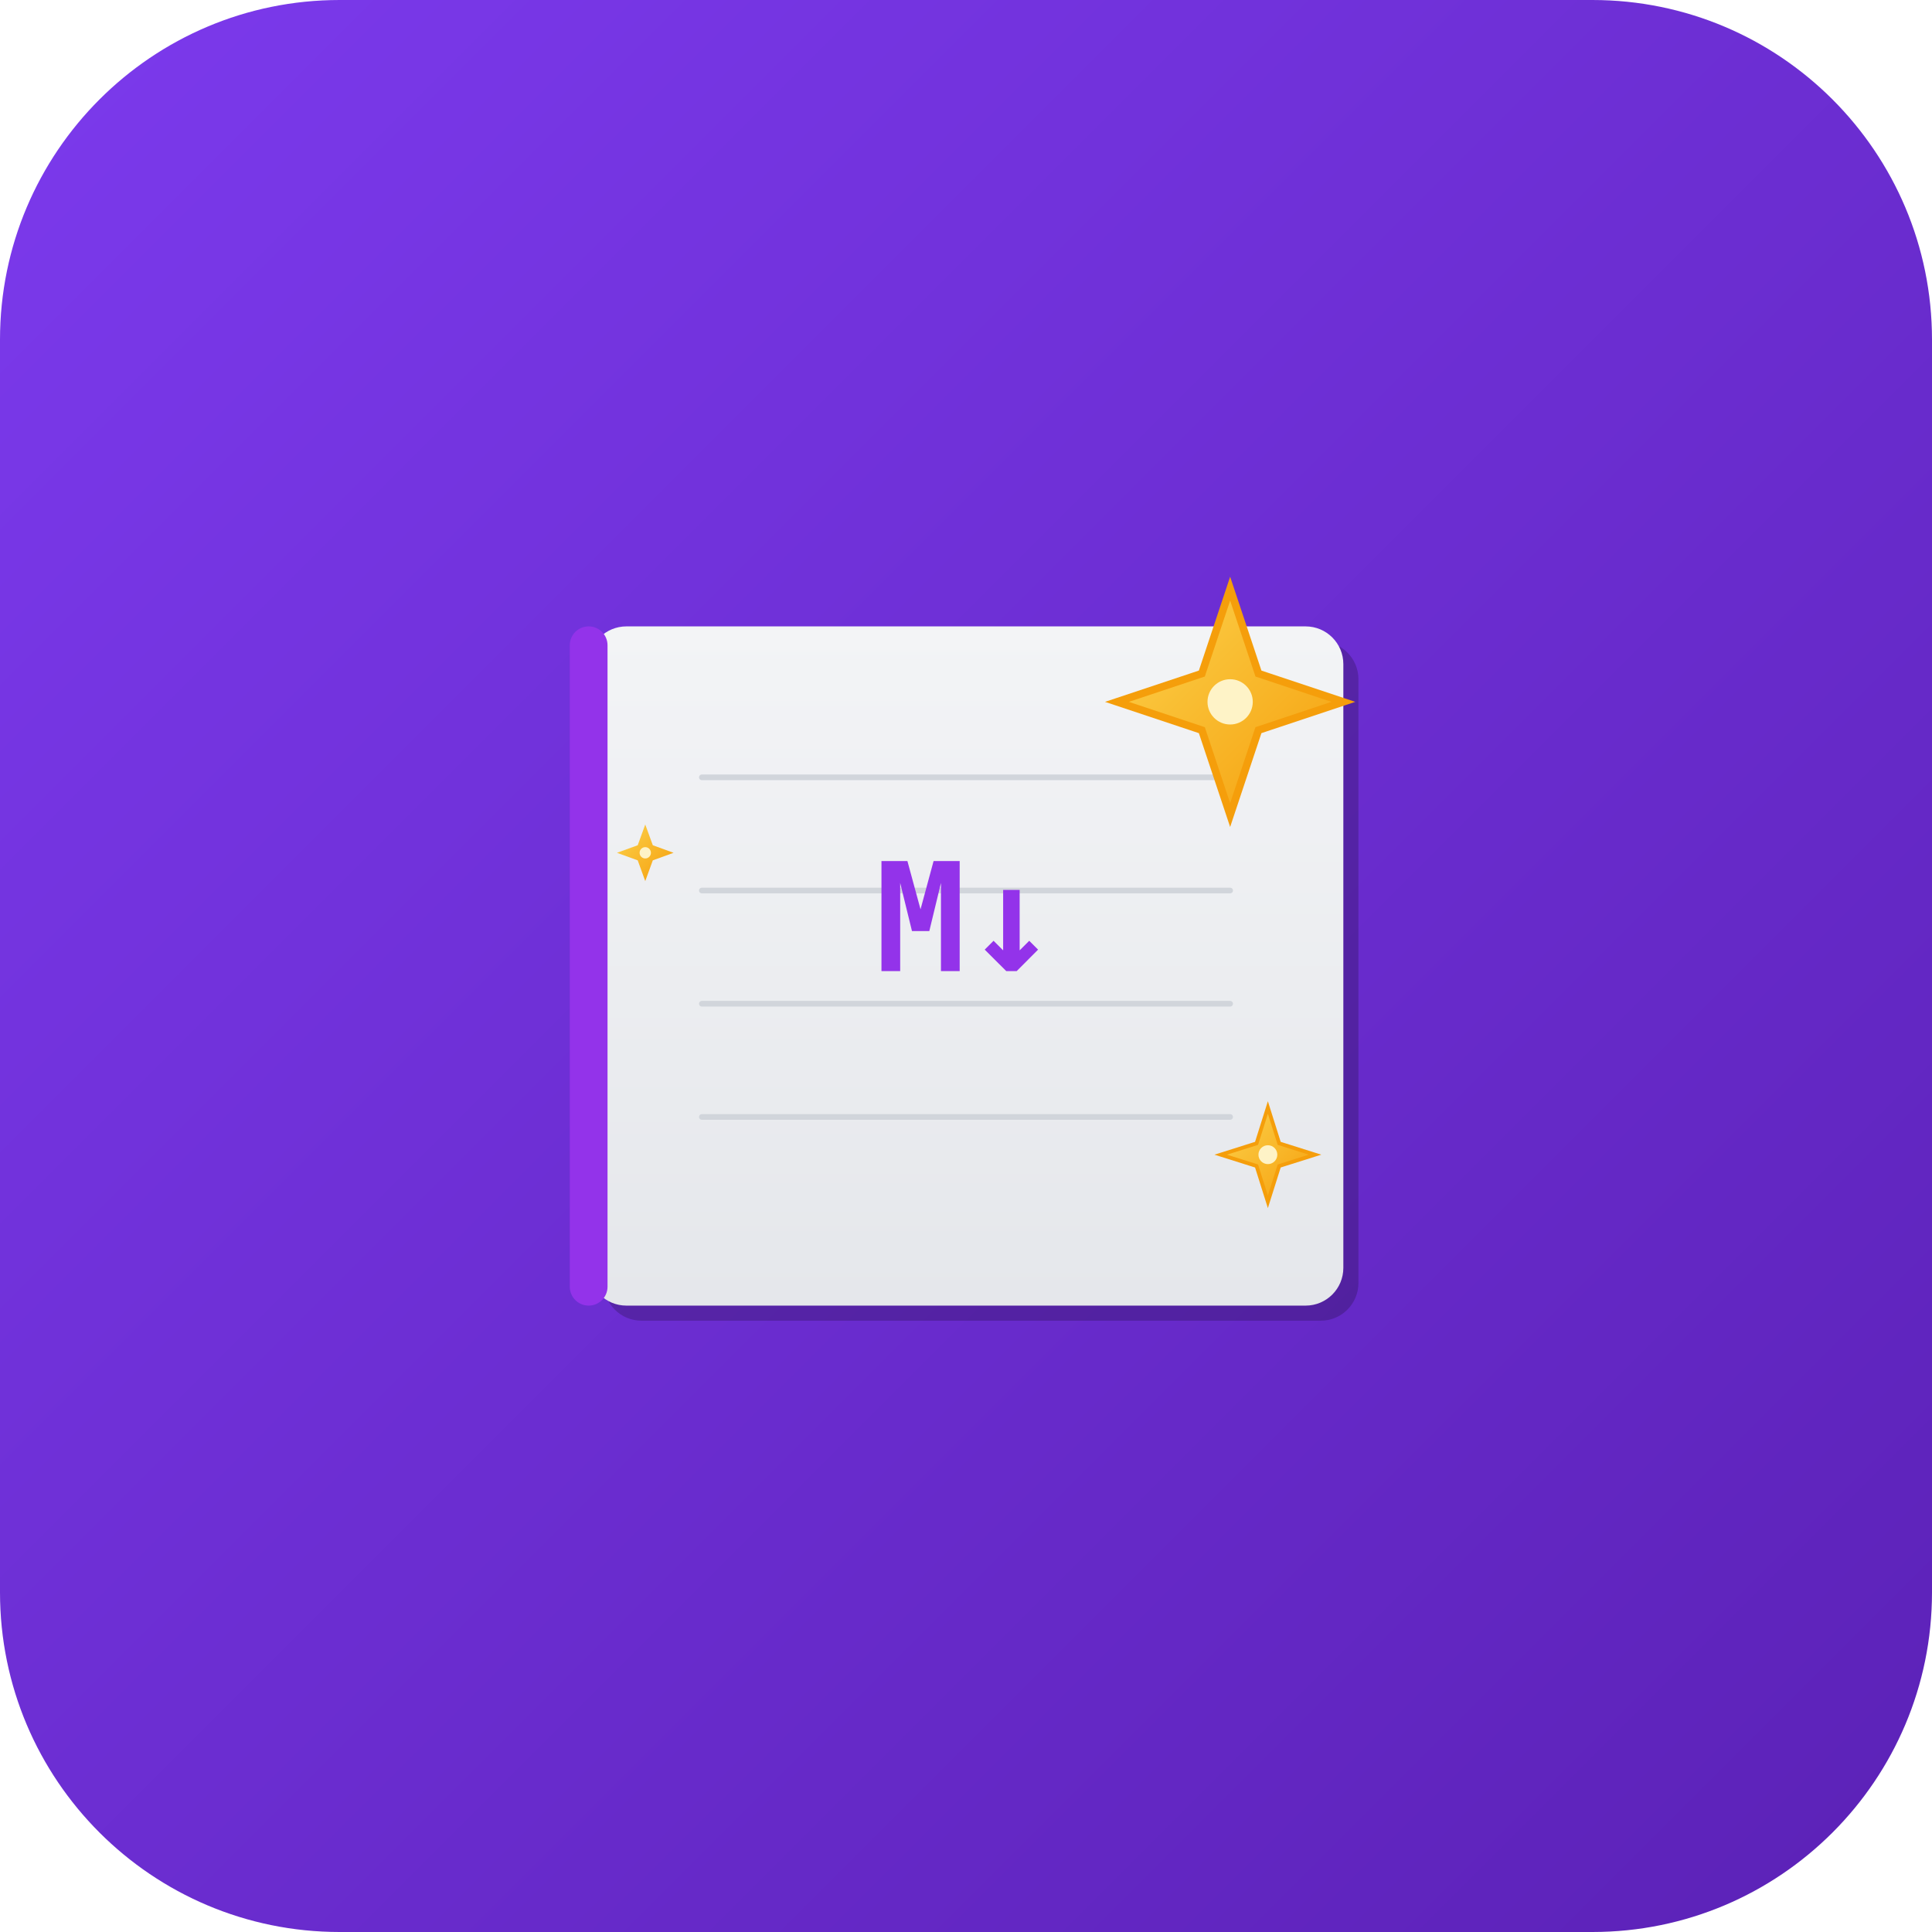
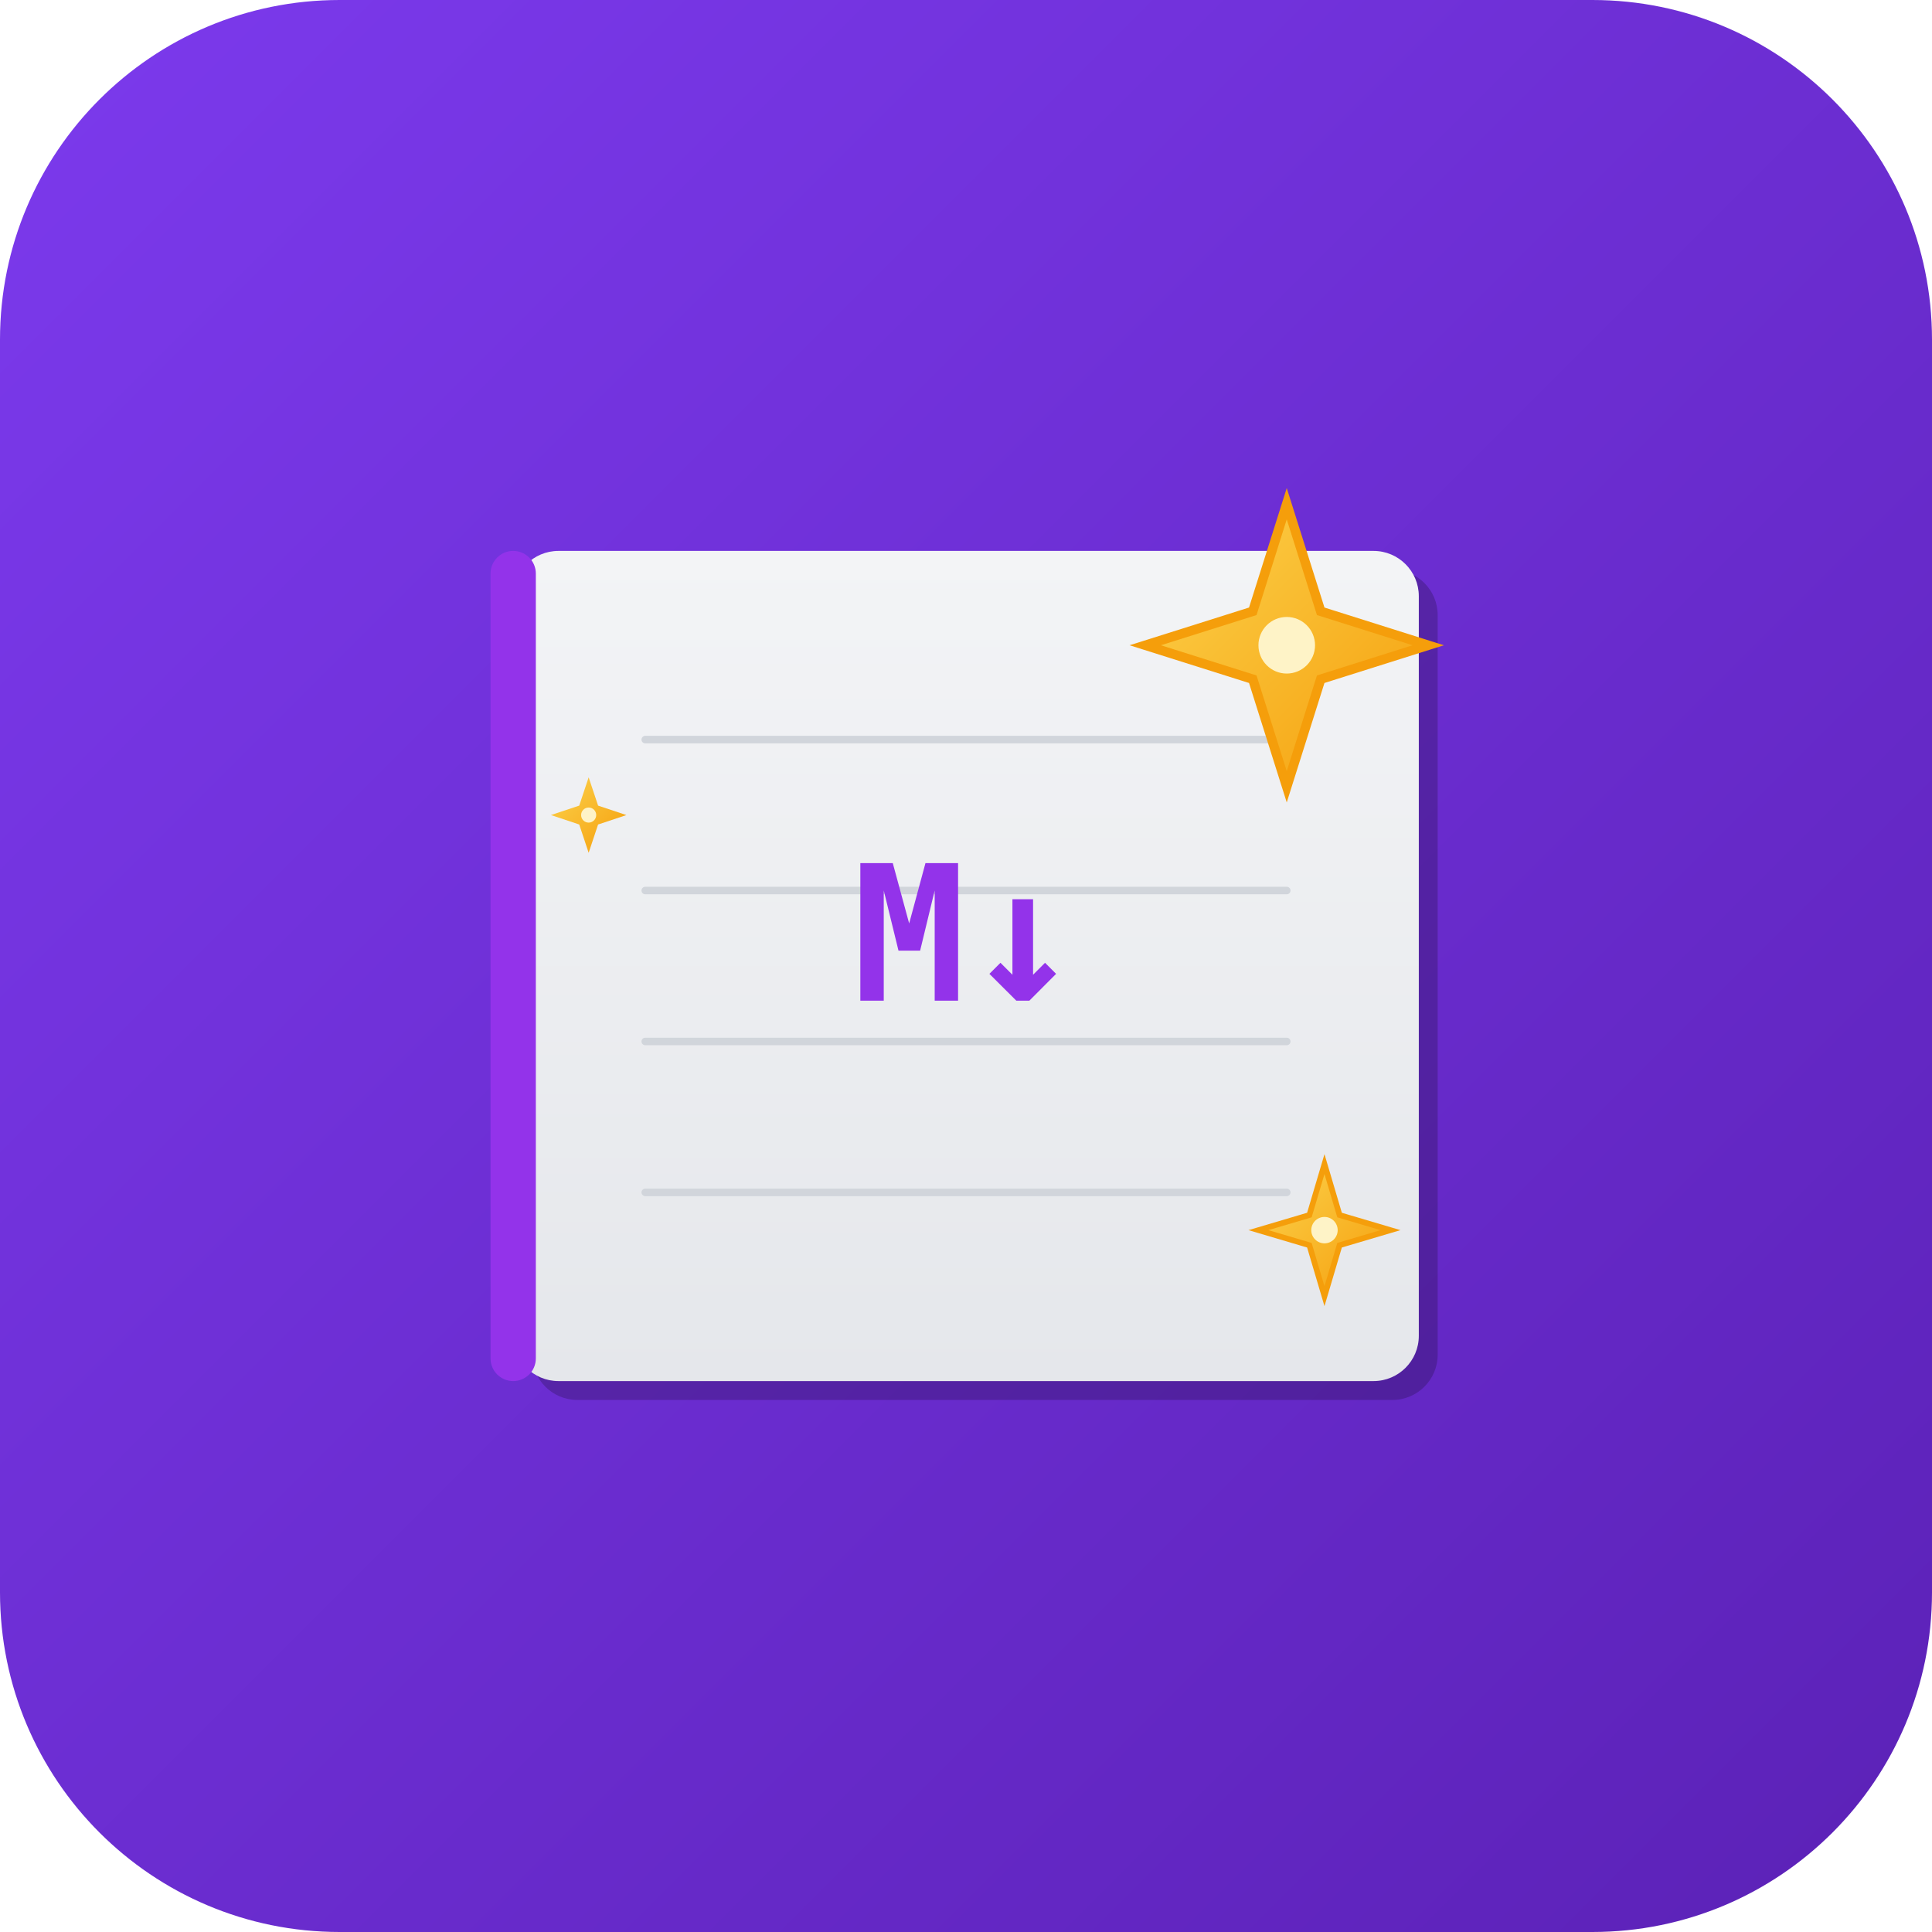
<svg xmlns="http://www.w3.org/2000/svg" width="1024" height="1024" viewBox="0 0 1024 1024">
  <defs>
    <linearGradient id="bgGradient" x1="0%" y1="0%" x2="100%" y2="100%">
      <stop offset="0%" style="stop-color:#7C3AED;stop-opacity:1" />
      <stop offset="100%" style="stop-color:#5B21B6;stop-opacity:1" />
    </linearGradient>
    <linearGradient id="journalGradient" x1="0%" y1="0%" x2="0%" y2="100%">
      <stop offset="0%" style="stop-color:#F3F4F6;stop-opacity:1" />
      <stop offset="100%" style="stop-color:#E5E7EB;stop-opacity:1" />
    </linearGradient>
    <linearGradient id="sparkleGradient" x1="0%" y1="0%" x2="100%" y2="100%">
      <stop offset="0%" style="stop-color:#FCD34D;stop-opacity:1" />
      <stop offset="100%" style="stop-color:#F59E0B;stop-opacity:1" />
    </linearGradient>
  </defs>
  <rect width="1024" height="1024" rx="180" fill="url(#bgGradient)" />
  <g transform="translate(512, 512)">
-     <rect x="-200" y="-180" width="400" height="360" rx="20" fill="rgba(0,0,0,0.2)" transform="translate(8, 8)" />
-     <rect x="-200" y="-180" width="400" height="360" rx="20" fill="url(#journalGradient)" />
-     <rect x="-210" y="-180" width="20" height="360" rx="10" fill="#9333EA" />
-     <line x1="-140" y1="-100" x2="140" y2="-100" stroke="#D1D5DB" stroke-width="3" stroke-linecap="round" />
-     <line x1="-140" y1="-40" x2="140" y2="-40" stroke="#D1D5DB" stroke-width="3" stroke-linecap="round" />
-     <line x1="-140" y1="20" x2="140" y2="20" stroke="#D1D5DB" stroke-width="3" stroke-linecap="round" />
-     <line x1="-140" y1="80" x2="140" y2="80" stroke="#D1D5DB" stroke-width="3" stroke-linecap="round" />
-     <text x="0" y="-20" font-family="monospace" font-size="80" font-weight="bold" fill="#9333EA" text-anchor="middle" dominant-baseline="middle">M↓</text>
-     <g transform="translate(140, -140)">
-       <path d="M 0,-60 L 15,-15 L 60,0 L 15,15 L 0,60 L -15,15 L -60,0 L -15,-15 Z" fill="url(#sparkleGradient)" stroke="#F59E0B" stroke-width="4" />
-       <circle cx="0" cy="0" r="12" fill="#FEF3C7" />
+     <rect x="-240" y="-220" width="480" height="440" rx="24" fill="rgba(0,0,0,0.2)" transform="translate(10, 10)" />
+     <rect x="-240" y="-220" width="480" height="440" rx="24" fill="url(#journalGradient)" />
+     <rect x="-252" y="-220" width="24" height="440" rx="12" fill="#9333EA" />
+     <line x1="-170" y1="-120" x2="170" y2="-120" stroke="#D1D5DB" stroke-width="4" stroke-linecap="round" />
+     <line x1="-170" y1="-40" x2="170" y2="-40" stroke="#D1D5DB" stroke-width="4" stroke-linecap="round" />
+     <line x1="-170" y1="40" x2="170" y2="40" stroke="#D1D5DB" stroke-width="4" stroke-linecap="round" />
+     <line x1="-170" y1="120" x2="170" y2="120" stroke="#D1D5DB" stroke-width="4" stroke-linecap="round" />
+     <text x="0" y="-10" font-family="monospace" font-size="100" font-weight="bold" fill="#9333EA" text-anchor="middle" dominant-baseline="middle">M↓</text>
+     <g transform="translate(170, -170)">
+       <path d="M 0,-75 L 18,-18 L 75,0 L 18,18 L 0,75 L -18,18 L -75,0 L -18,-18 Z" fill="url(#sparkleGradient)" stroke="#F59E0B" stroke-width="5" />
+       <circle cx="0" cy="0" r="15" fill="#FEF3C7" />
    </g>
-     <g transform="translate(160, 100)">
-       <path d="M 0,-25 L 6,-6 L 25,0 L 6,6 L 0,25 L -6,6 L -25,0 L -6,-6 Z" fill="url(#sparkleGradient)" stroke="#F59E0B" stroke-width="2" />
-       <circle cx="0" cy="0" r="5" fill="#FEF3C7" />
+     <g transform="translate(190, 140)">
+       <path d="M 0,-35 L 8,-8 L 35,0 L 8,8 L 0,35 L -8,8 L -35,0 L -8,-8 Z" fill="url(#sparkleGradient)" stroke="#F59E0B" stroke-width="3" />
+       <circle cx="0" cy="0" r="7" fill="#FEF3C7" />
    </g>
-     <g transform="translate(-170, -60)">
-       <path d="M 0,-15 L 4,-4 L 15,0 L 4,4 L 0,15 L -4,4 L -15,0 L -4,-4 Z" fill="url(#sparkleGradient)" />
-       <circle cx="0" cy="0" r="3" fill="#FEF3C7" />
+     <g transform="translate(-200, -80)">
+       <path d="M 0,-20 L 5,-5 L 20,0 L 5,5 L 0,20 L -5,5 L -20,0 L -5,-5 Z" fill="url(#sparkleGradient)" />
+       <circle cx="0" cy="0" r="4" fill="#FEF3C7" />
    </g>
  </g>
</svg>
